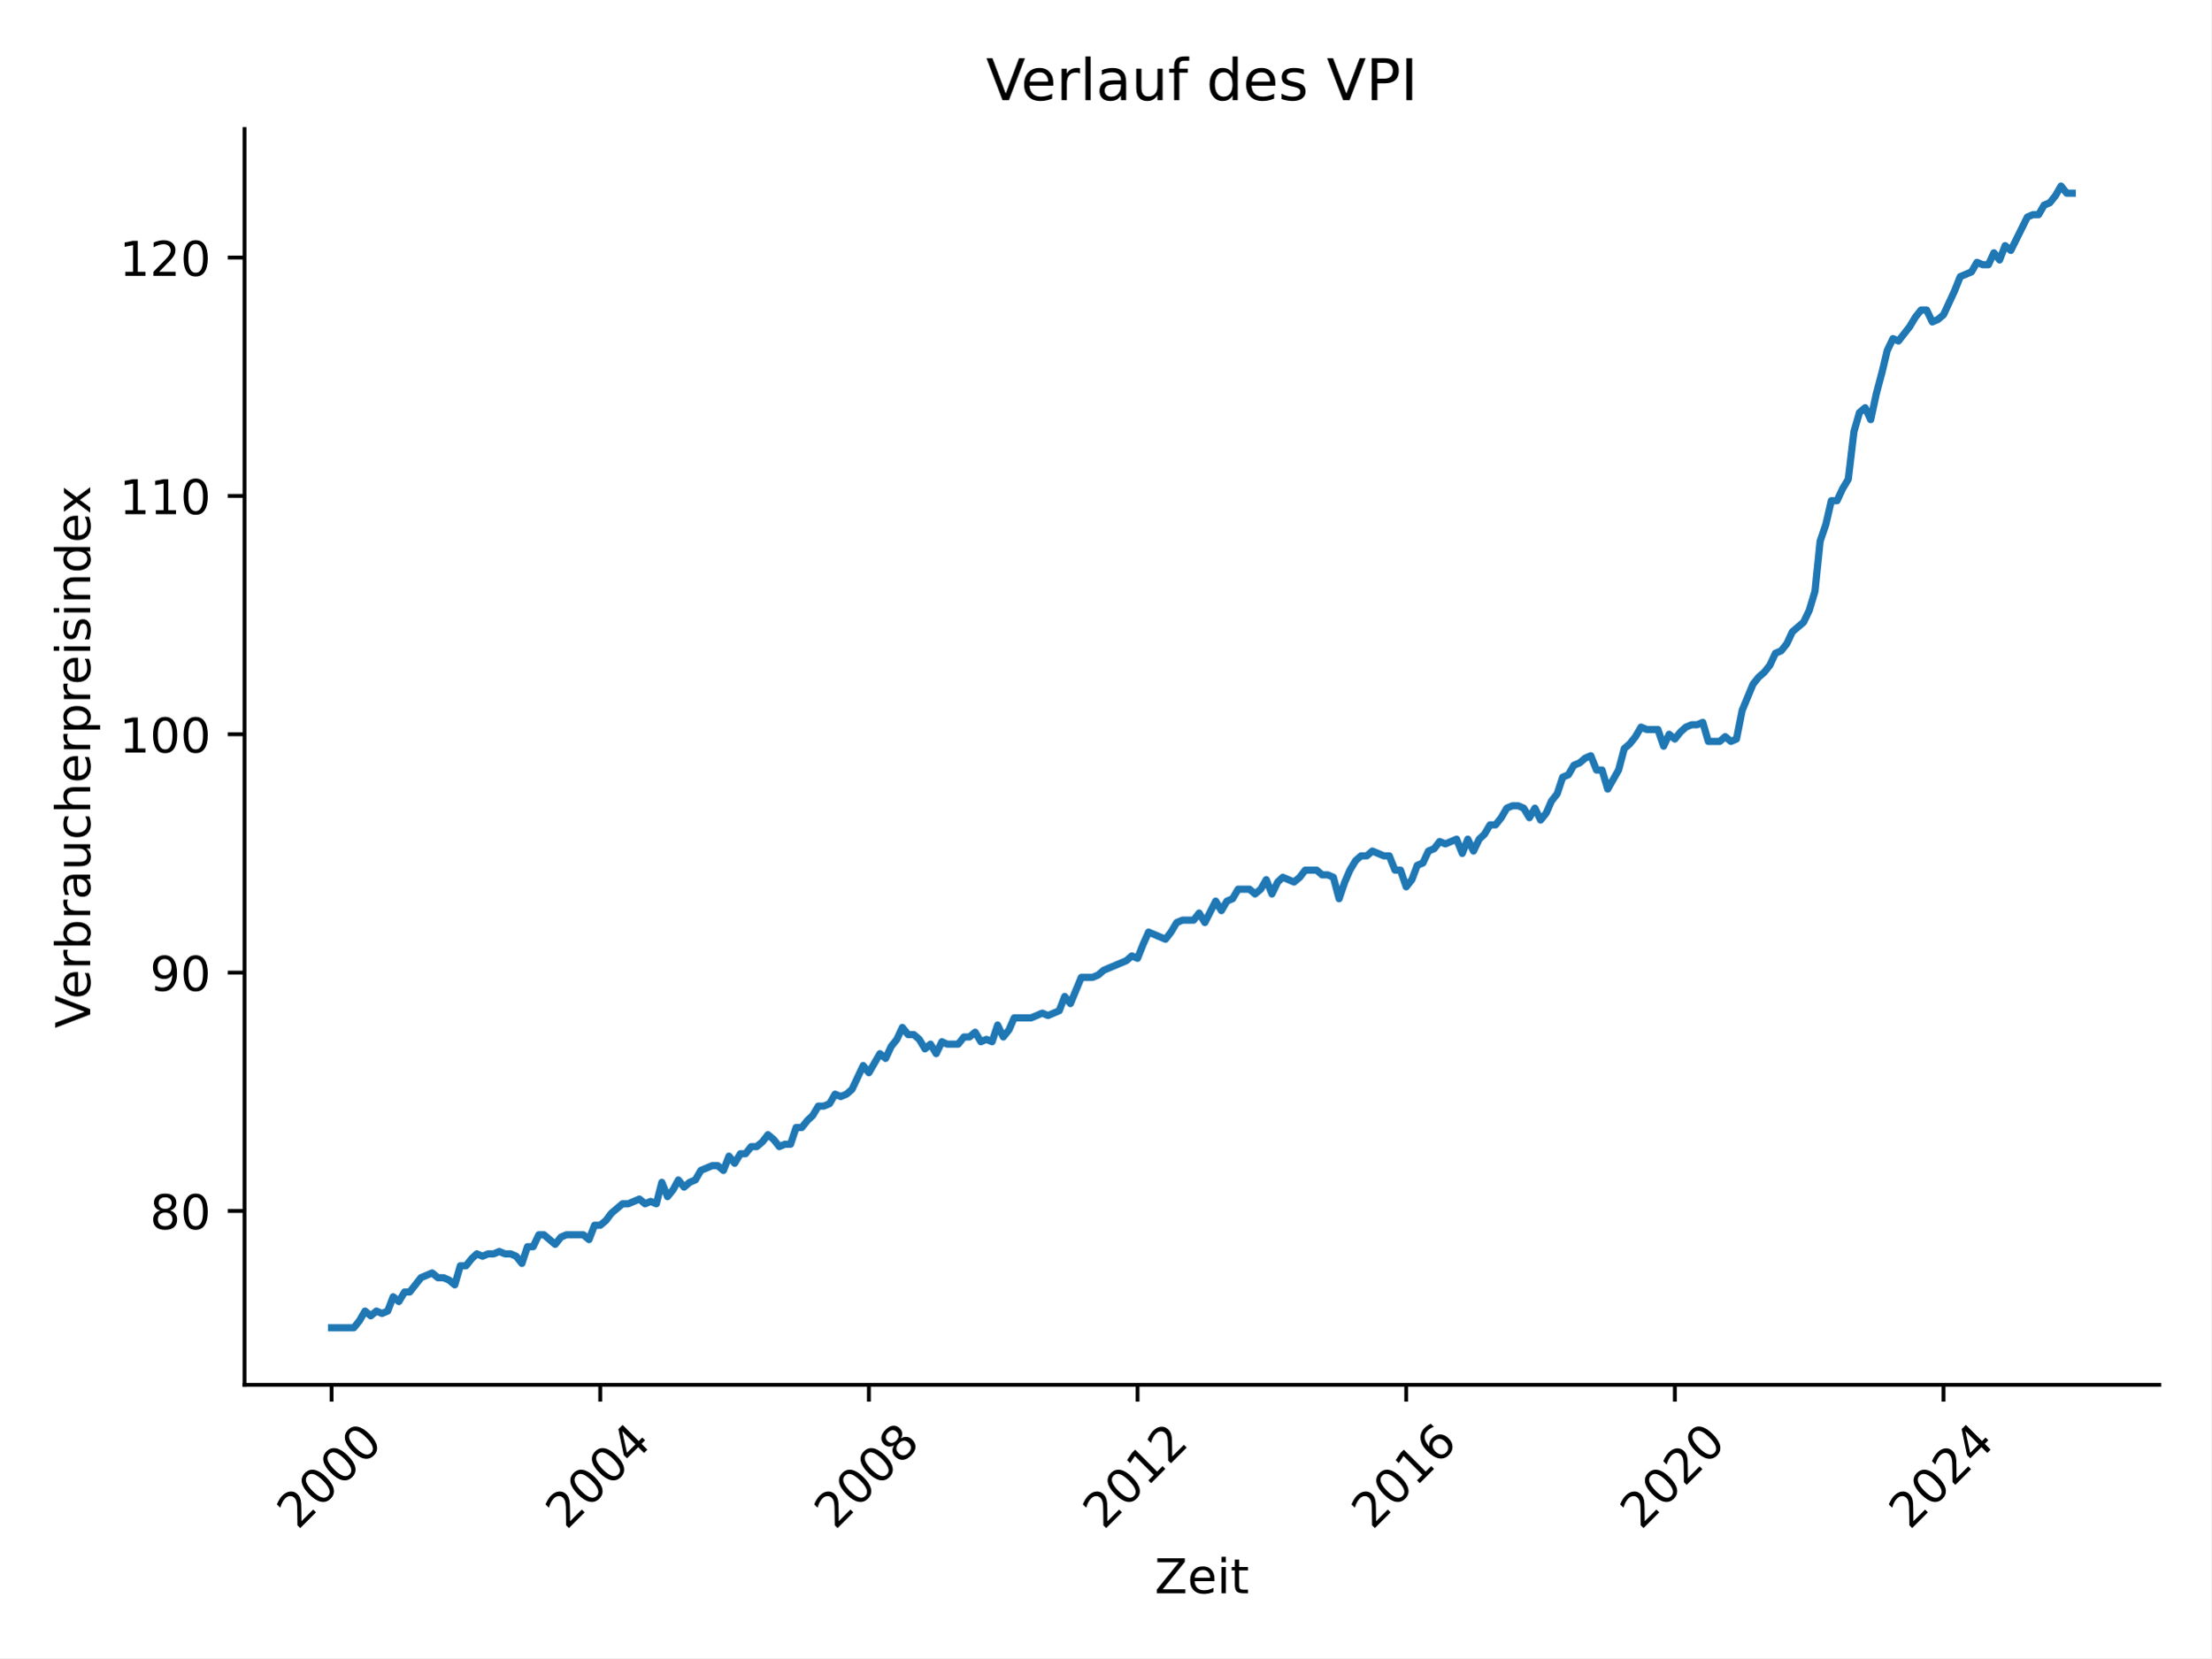
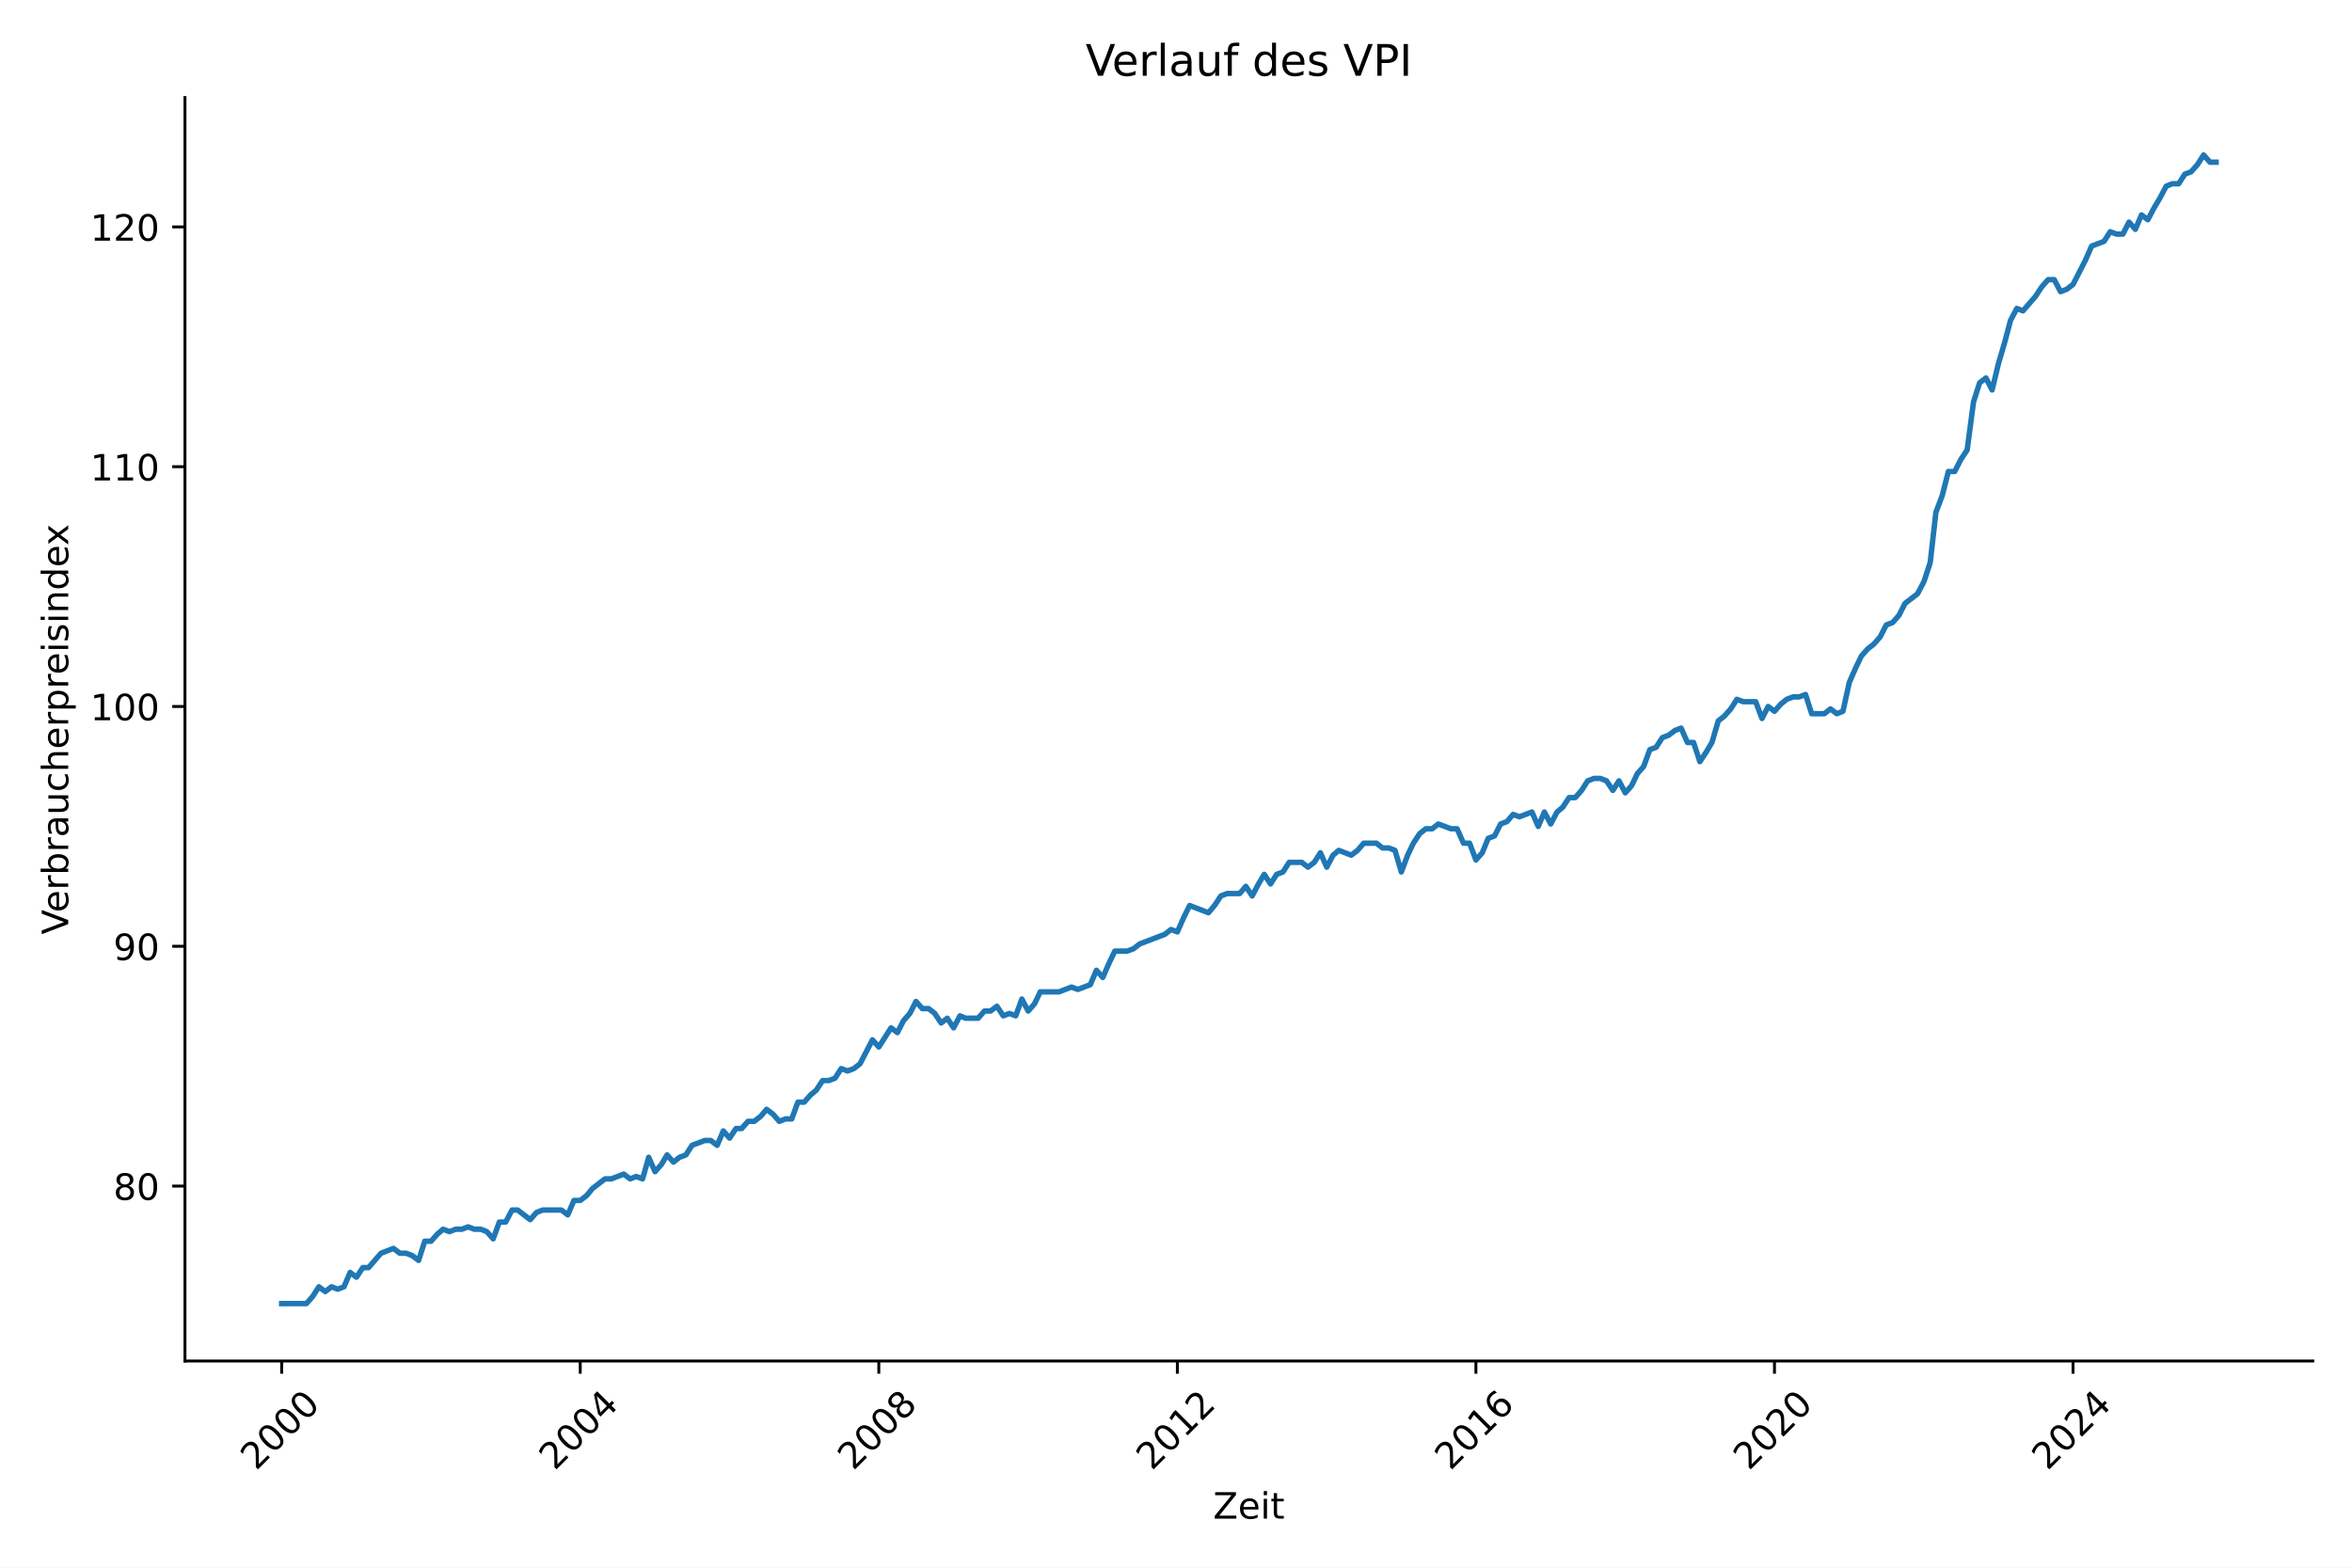
- <svg xmlns="http://www.w3.org/2000/svg" xmlns:xlink="http://www.w3.org/1999/xlink" width="460.8pt" height="345.6pt" viewBox="0 0 460.8 345.6" version="1.1">
+ <svg xmlns="http://www.w3.org/2000/svg" xmlns:xlink="http://www.w3.org/1999/xlink" width="648pt" height="432pt" viewBox="0 0 648 432" version="1.1">
  <defs>
    <style type="text/css">*{stroke-linejoin: round; stroke-linecap: butt}</style>
  </defs>
  <g id="figure_1">
    <g id="patch_1">
-       <path d="M 0 345.6  L 460.8 345.6  L 460.8 0  L 0 0  z " style="fill: #ffffff" />
+       <path d="M 0 432  L 648 432  L 648 0  L 0 0  z " style="fill: #ffffff" />
    </g>
    <g id="axes_1">
      <g id="patch_2">
-         <path d="M 50.96 288.646  L 450 288.646  L 450 26.88  L 50.96 26.88  z " style="fill: #ffffff" />
+         <path d="M 50.96 375.046  L 637.2 375.046  L 637.2 26.88  L 50.96 26.88  z " style="fill: #ffffff" />
      </g>
      <g id="FillBetweenPolyCollection_1" />
      <g id="matplotlib.axis_1">
        <g id="xtick_1">
          <g id="line2d_1">
            <defs>
-               <path id="mb870e0afca" d="M 0 0  L 0 3.5  " style="stroke: #000000; stroke-width: 0.8" />
+               <path id="mc03e69bc2d" d="M 0 0  L 0 3.5  " style="stroke: #000000; stroke-width: 0.8" />
            </defs>
            <g>
-               <use xlink:href="#mb870e0afca" x="69.098" y="288.646" style="stroke: #000000; stroke-width: 0.8" />
+               <use xlink:href="#mc03e69bc2d" x="77.607" y="375.046" style="stroke: #000000; stroke-width: 0.8" />
            </g>
          </g>
          <g id="text_1">
-             <g transform="translate(62.05142 319.0148) rotate(-45) scale(0.1 -0.1)">
+             <g transform="translate(70.56051 405.4148) rotate(-45) scale(0.1 -0.1)">
              <defs>
                <path id="DejaVuSans-32" d="M 1228 531  L 3431 531  L 3431 0  L 469 0  L 469 531  Q 828 903 1448 1529  Q 2069 2156 2228 2338  Q 2531 2678 2651 2914  Q 2772 3150 2772 3378  Q 2772 3750 2511 3984  Q 2250 4219 1831 4219  Q 1534 4219 1204 4116  Q 875 4013 500 3803  L 500 4441  Q 881 4594 1212 4672  Q 1544 4750 1819 4750  Q 2544 4750 2975 4387  Q 3406 4025 3406 3419  Q 3406 3131 3298 2873  Q 3191 2616 2906 2266  Q 2828 2175 2409 1742  Q 1991 1309 1228 531  z " transform="scale(0.015625)" />
                <path id="DejaVuSans-30" d="M 2034 4250  Q 1547 4250 1301 3770  Q 1056 3291 1056 2328  Q 1056 1369 1301 889  Q 1547 409 2034 409  Q 2525 409 2770 889  Q 3016 1369 3016 2328  Q 3016 3291 2770 3770  Q 2525 4250 2034 4250  z M 2034 4750  Q 2819 4750 3233 4129  Q 3647 3509 3647 2328  Q 3647 1150 3233 529  Q 2819 -91 2034 -91  Q 1250 -91 836 529  Q 422 1150 422 2328  Q 422 3509 836 4129  Q 1250 4750 2034 4750  z " transform="scale(0.015625)" />
              </defs>
              <use xlink:href="#DejaVuSans-32" />
              <use xlink:href="#DejaVuSans-30" transform="translate(63.62305 0)" />
              <use xlink:href="#DejaVuSans-30" transform="translate(127.2461 0)" />
              <use xlink:href="#DejaVuSans-30" transform="translate(190.8691 0)" />
            </g>
          </g>
        </g>
        <g id="xtick_2">
          <g id="line2d_2">
            <g>
-               <use xlink:href="#mb870e0afca" x="125.088" y="288.646" style="stroke: #000000; stroke-width: 0.8" />
+               <use xlink:href="#mc03e69bc2d" x="159.863" y="375.046" style="stroke: #000000; stroke-width: 0.8" />
            </g>
          </g>
          <g id="text_2">
-             <g transform="translate(118.041 319.0148) rotate(-45) scale(0.1 -0.1)">
+             <g transform="translate(152.8163 405.4148) rotate(-45) scale(0.1 -0.1)">
              <defs>
                <path id="DejaVuSans-34" d="M 2419 4116  L 825 1625  L 2419 1625  L 2419 4116  z M 2253 4666  L 3047 4666  L 3047 1625  L 3713 1625  L 3713 1100  L 3047 1100  L 3047 0  L 2419 0  L 2419 1100  L 313 1100  L 313 1709  L 2253 4666  z " transform="scale(0.015625)" />
              </defs>
              <use xlink:href="#DejaVuSans-32" />
              <use xlink:href="#DejaVuSans-30" transform="translate(63.62305 0)" />
              <use xlink:href="#DejaVuSans-30" transform="translate(127.2461 0)" />
              <use xlink:href="#DejaVuSans-34" transform="translate(190.8691 0)" />
            </g>
          </g>
        </g>
        <g id="xtick_3">
          <g id="line2d_3">
            <g>
-               <use xlink:href="#mb870e0afca" x="181.077" y="288.646" style="stroke: #000000; stroke-width: 0.8" />
+               <use xlink:href="#mc03e69bc2d" x="242.119" y="375.046" style="stroke: #000000; stroke-width: 0.8" />
            </g>
          </g>
          <g id="text_3">
-             <g transform="translate(174.0306 319.0148) rotate(-45) scale(0.1 -0.1)">
+             <g transform="translate(235.0721 405.4148) rotate(-45) scale(0.1 -0.1)">
              <defs>
                <path id="DejaVuSans-38" d="M 2034 2216  Q 1584 2216 1326 1975  Q 1069 1734 1069 1313  Q 1069 891 1326 650  Q 1584 409 2034 409  Q 2484 409 2743 651  Q 3003 894 3003 1313  Q 3003 1734 2745 1975  Q 2488 2216 2034 2216  z M 1403 2484  Q 997 2584 770 2862  Q 544 3141 544 3541  Q 544 4100 942 4425  Q 1341 4750 2034 4750  Q 2731 4750 3128 4425  Q 3525 4100 3525 3541  Q 3525 3141 3298 2862  Q 3072 2584 2669 2484  Q 3125 2378 3379 2068  Q 3634 1759 3634 1313  Q 3634 634 3220 271  Q 2806 -91 2034 -91  Q 1263 -91 848 271  Q 434 634 434 1313  Q 434 1759 690 2068  Q 947 2378 1403 2484  z M 1172 3481  Q 1172 3119 1398 2916  Q 1625 2713 2034 2713  Q 2441 2713 2670 2916  Q 2900 3119 2900 3481  Q 2900 3844 2670 4047  Q 2441 4250 2034 4250  Q 1625 4250 1398 4047  Q 1172 3844 1172 3481  z " transform="scale(0.015625)" />
              </defs>
              <use xlink:href="#DejaVuSans-32" />
              <use xlink:href="#DejaVuSans-30" transform="translate(63.62305 0)" />
              <use xlink:href="#DejaVuSans-30" transform="translate(127.2461 0)" />
              <use xlink:href="#DejaVuSans-38" transform="translate(190.8691 0)" />
            </g>
          </g>
        </g>
        <g id="xtick_4">
          <g id="line2d_4">
            <g>
-               <use xlink:href="#mb870e0afca" x="237.067" y="288.646" style="stroke: #000000; stroke-width: 0.8" />
+               <use xlink:href="#mc03e69bc2d" x="324.375" y="375.046" style="stroke: #000000; stroke-width: 0.8" />
            </g>
          </g>
          <g id="text_4">
-             <g transform="translate(230.0203 319.0148) rotate(-45) scale(0.1 -0.1)">
+             <g transform="translate(317.3279 405.4148) rotate(-45) scale(0.1 -0.1)">
              <defs>
                <path id="DejaVuSans-31" d="M 794 531  L 1825 531  L 1825 4091  L 703 3866  L 703 4441  L 1819 4666  L 2450 4666  L 2450 531  L 3481 531  L 3481 0  L 794 0  L 794 531  z " transform="scale(0.015625)" />
              </defs>
              <use xlink:href="#DejaVuSans-32" />
              <use xlink:href="#DejaVuSans-30" transform="translate(63.62305 0)" />
              <use xlink:href="#DejaVuSans-31" transform="translate(127.2461 0)" />
              <use xlink:href="#DejaVuSans-32" transform="translate(190.8691 0)" />
            </g>
          </g>
        </g>
        <g id="xtick_5">
          <g id="line2d_5">
            <g>
-               <use xlink:href="#mb870e0afca" x="293.057" y="288.646" style="stroke: #000000; stroke-width: 0.8" />
+               <use xlink:href="#mc03e69bc2d" x="406.63" y="375.046" style="stroke: #000000; stroke-width: 0.8" />
            </g>
          </g>
          <g id="text_5">
-             <g transform="translate(286.0099 319.0148) rotate(-45) scale(0.1 -0.1)">
+             <g transform="translate(399.5837 405.4148) rotate(-45) scale(0.1 -0.1)">
              <defs>
                <path id="DejaVuSans-36" d="M 2113 2584  Q 1688 2584 1439 2293  Q 1191 2003 1191 1497  Q 1191 994 1439 701  Q 1688 409 2113 409  Q 2538 409 2786 701  Q 3034 994 3034 1497  Q 3034 2003 2786 2293  Q 2538 2584 2113 2584  z M 3366 4563  L 3366 3988  Q 3128 4100 2886 4159  Q 2644 4219 2406 4219  Q 1781 4219 1451 3797  Q 1122 3375 1075 2522  Q 1259 2794 1537 2939  Q 1816 3084 2150 3084  Q 2853 3084 3261 2657  Q 3669 2231 3669 1497  Q 3669 778 3244 343  Q 2819 -91 2113 -91  Q 1303 -91 875 529  Q 447 1150 447 2328  Q 447 3434 972 4092  Q 1497 4750 2381 4750  Q 2619 4750 2861 4703  Q 3103 4656 3366 4563  z " transform="scale(0.015625)" />
              </defs>
              <use xlink:href="#DejaVuSans-32" />
              <use xlink:href="#DejaVuSans-30" transform="translate(63.62305 0)" />
              <use xlink:href="#DejaVuSans-31" transform="translate(127.2461 0)" />
              <use xlink:href="#DejaVuSans-36" transform="translate(190.8691 0)" />
            </g>
          </g>
        </g>
        <g id="xtick_6">
          <g id="line2d_6">
            <g>
-               <use xlink:href="#mb870e0afca" x="349.046" y="288.646" style="stroke: #000000; stroke-width: 0.8" />
+               <use xlink:href="#mc03e69bc2d" x="488.886" y="375.046" style="stroke: #000000; stroke-width: 0.8" />
            </g>
          </g>
          <g id="text_6">
-             <g transform="translate(341.9995 319.0148) rotate(-45) scale(0.1 -0.1)">
+             <g transform="translate(481.8395 405.4148) rotate(-45) scale(0.1 -0.1)">
              <use xlink:href="#DejaVuSans-32" />
              <use xlink:href="#DejaVuSans-30" transform="translate(63.62305 0)" />
              <use xlink:href="#DejaVuSans-32" transform="translate(127.2461 0)" />
              <use xlink:href="#DejaVuSans-30" transform="translate(190.8691 0)" />
            </g>
          </g>
        </g>
        <g id="xtick_7">
          <g id="line2d_7">
            <g>
-               <use xlink:href="#mb870e0afca" x="405.036" y="288.646" style="stroke: #000000; stroke-width: 0.8" />
+               <use xlink:href="#mc03e69bc2d" x="571.142" y="375.046" style="stroke: #000000; stroke-width: 0.8" />
            </g>
          </g>
          <g id="text_7">
-             <g transform="translate(397.9891 319.0148) rotate(-45) scale(0.1 -0.1)">
+             <g transform="translate(564.0953 405.4148) rotate(-45) scale(0.1 -0.1)">
              <use xlink:href="#DejaVuSans-32" />
              <use xlink:href="#DejaVuSans-30" transform="translate(63.62305 0)" />
              <use xlink:href="#DejaVuSans-32" transform="translate(127.2461 0)" />
              <use xlink:href="#DejaVuSans-34" transform="translate(190.8691 0)" />
            </g>
          </g>
        </g>
        <g id="text_8">
-           <g transform="translate(240.6292 332.0838) scale(0.1 -0.1)">
+           <g transform="translate(334.2292 418.4838) scale(0.1 -0.1)">
            <defs>
              <path id="DejaVuSans-5a" d="M 359 4666  L 4025 4666  L 4025 4184  L 1075 531  L 4097 531  L 4097 0  L 288 0  L 288 481  L 3238 4134  L 359 4134  L 359 4666  z " transform="scale(0.015625)" />
              <path id="DejaVuSans-65" d="M 3597 1894  L 3597 1613  L 953 1613  Q 991 1019 1311 708  Q 1631 397 2203 397  Q 2534 397 2845 478  Q 3156 559 3463 722  L 3463 178  Q 3153 47 2828 -22  Q 2503 -91 2169 -91  Q 1331 -91 842 396  Q 353 884 353 1716  Q 353 2575 817 3079  Q 1281 3584 2069 3584  Q 2775 3584 3186 3129  Q 3597 2675 3597 1894  z M 3022 2063  Q 3016 2534 2758 2815  Q 2500 3097 2075 3097  Q 1594 3097 1305 2825  Q 1016 2553 972 2059  L 3022 2063  z " transform="scale(0.015625)" />
              <path id="DejaVuSans-69" d="M 603 3500  L 1178 3500  L 1178 0  L 603 0  L 603 3500  z M 603 4863  L 1178 4863  L 1178 4134  L 603 4134  L 603 4863  z " transform="scale(0.015625)" />
              <path id="DejaVuSans-74" d="M 1172 4494  L 1172 3500  L 2356 3500  L 2356 3053  L 1172 3053  L 1172 1153  Q 1172 725 1289 603  Q 1406 481 1766 481  L 2356 481  L 2356 0  L 1766 0  Q 1100 0 847 248  Q 594 497 594 1153  L 594 3053  L 172 3053  L 172 3500  L 594 3500  L 594 4494  L 1172 4494  z " transform="scale(0.015625)" />
            </defs>
            <use xlink:href="#DejaVuSans-5a" />
            <use xlink:href="#DejaVuSans-65" transform="translate(68.50586 0)" />
            <use xlink:href="#DejaVuSans-69" transform="translate(130.0293 0)" />
            <use xlink:href="#DejaVuSans-74" transform="translate(157.8125 0)" />
          </g>
        </g>
      </g>
      <g id="matplotlib.axis_2">
        <g id="ytick_1">
          <g id="line2d_8">
            <defs>
-               <path id="mc5d0bfb6ef" d="M 0 0  L -3.5 0  " style="stroke: #000000; stroke-width: 0.8" />
+               <path id="m03918852cf" d="M 0 0  L -3.5 0  " style="stroke: #000000; stroke-width: 0.8" />
            </defs>
            <g>
-               <use xlink:href="#mc5d0bfb6ef" x="50.96" y="252.404" style="stroke: #000000; stroke-width: 0.8" />
+               <use xlink:href="#m03918852cf" x="50.96" y="326.842" style="stroke: #000000; stroke-width: 0.8" />
            </g>
          </g>
          <g id="text_9">
-             <g transform="translate(31.235 256.2034) scale(0.1 -0.1)">
+             <g transform="translate(31.235 330.6412) scale(0.1 -0.1)">
              <use xlink:href="#DejaVuSans-38" />
              <use xlink:href="#DejaVuSans-30" transform="translate(63.62305 0)" />
            </g>
          </g>
        </g>
        <g id="ytick_2">
          <g id="line2d_9">
            <g>
-               <use xlink:href="#mc5d0bfb6ef" x="50.96" y="202.724" style="stroke: #000000; stroke-width: 0.8" />
+               <use xlink:href="#m03918852cf" x="50.96" y="260.764" style="stroke: #000000; stroke-width: 0.8" />
            </g>
          </g>
          <g id="text_10">
-             <g transform="translate(31.235 206.523) scale(0.1 -0.1)">
+             <g transform="translate(31.235 264.563) scale(0.1 -0.1)">
              <defs>
                <path id="DejaVuSans-39" d="M 703 97  L 703 672  Q 941 559 1184 500  Q 1428 441 1663 441  Q 2288 441 2617 861  Q 2947 1281 2994 2138  Q 2813 1869 2534 1725  Q 2256 1581 1919 1581  Q 1219 1581 811 2004  Q 403 2428 403 3163  Q 403 3881 828 4315  Q 1253 4750 1959 4750  Q 2769 4750 3195 4129  Q 3622 3509 3622 2328  Q 3622 1225 3098 567  Q 2575 -91 1691 -91  Q 1453 -91 1209 -44  Q 966 3 703 97  z M 1959 2075  Q 2384 2075 2632 2365  Q 2881 2656 2881 3163  Q 2881 3666 2632 3958  Q 2384 4250 1959 4250  Q 1534 4250 1286 3958  Q 1038 3666 1038 3163  Q 1038 2656 1286 2365  Q 1534 2075 1959 2075  z " transform="scale(0.015625)" />
              </defs>
              <use xlink:href="#DejaVuSans-39" />
              <use xlink:href="#DejaVuSans-30" transform="translate(63.62305 0)" />
            </g>
          </g>
        </g>
        <g id="ytick_3">
          <g id="line2d_10">
            <g>
-               <use xlink:href="#mc5d0bfb6ef" x="50.96" y="153.043" style="stroke: #000000; stroke-width: 0.8" />
+               <use xlink:href="#m03918852cf" x="50.96" y="194.686" style="stroke: #000000; stroke-width: 0.8" />
            </g>
          </g>
          <g id="text_11">
-             <g transform="translate(24.8725 156.8426) scale(0.1 -0.1)">
+             <g transform="translate(24.8725 198.4848) scale(0.1 -0.1)">
              <use xlink:href="#DejaVuSans-31" />
              <use xlink:href="#DejaVuSans-30" transform="translate(63.62305 0)" />
              <use xlink:href="#DejaVuSans-30" transform="translate(127.2461 0)" />
            </g>
          </g>
        </g>
        <g id="ytick_4">
          <g id="line2d_11">
            <g>
-               <use xlink:href="#mc5d0bfb6ef" x="50.96" y="103.363" style="stroke: #000000; stroke-width: 0.8" />
+               <use xlink:href="#m03918852cf" x="50.96" y="128.607" style="stroke: #000000; stroke-width: 0.8" />
            </g>
          </g>
          <g id="text_12">
-             <g transform="translate(24.8725 107.1622) scale(0.1 -0.1)">
+             <g transform="translate(24.8725 132.4066) scale(0.1 -0.1)">
              <use xlink:href="#DejaVuSans-31" />
              <use xlink:href="#DejaVuSans-31" transform="translate(63.62305 0)" />
              <use xlink:href="#DejaVuSans-30" transform="translate(127.2461 0)" />
            </g>
          </g>
        </g>
        <g id="ytick_5">
          <g id="line2d_12">
            <g>
-               <use xlink:href="#mc5d0bfb6ef" x="50.96" y="53.683" style="stroke: #000000; stroke-width: 0.8" />
+               <use xlink:href="#m03918852cf" x="50.96" y="62.529" style="stroke: #000000; stroke-width: 0.8" />
            </g>
          </g>
          <g id="text_13">
-             <g transform="translate(24.8725 57.48179) scale(0.1 -0.1)">
+             <g transform="translate(24.8725 66.3284) scale(0.1 -0.1)">
              <use xlink:href="#DejaVuSans-31" />
              <use xlink:href="#DejaVuSans-32" transform="translate(63.62305 0)" />
              <use xlink:href="#DejaVuSans-30" transform="translate(127.2461 0)" />
            </g>
          </g>
        </g>
        <g id="text_14">
-           <g transform="translate(18.79281 214.3083) rotate(-90) scale(0.1 -0.1)">
+           <g transform="translate(18.79281 257.5083) rotate(-90) scale(0.1 -0.1)">
            <defs>
              <path id="DejaVuSans-56" d="M 1831 0  L 50 4666  L 709 4666  L 2188 738  L 3669 4666  L 4325 4666  L 2547 0  L 1831 0  z " transform="scale(0.015625)" />
              <path id="DejaVuSans-72" d="M 2631 2963  Q 2534 3019 2420 3045  Q 2306 3072 2169 3072  Q 1681 3072 1420 2755  Q 1159 2438 1159 1844  L 1159 0  L 581 0  L 581 3500  L 1159 3500  L 1159 2956  Q 1341 3275 1631 3429  Q 1922 3584 2338 3584  Q 2397 3584 2469 3576  Q 2541 3569 2628 3553  L 2631 2963  z " transform="scale(0.015625)" />
              <path id="DejaVuSans-62" d="M 3116 1747  Q 3116 2381 2855 2742  Q 2594 3103 2138 3103  Q 1681 3103 1420 2742  Q 1159 2381 1159 1747  Q 1159 1113 1420 752  Q 1681 391 2138 391  Q 2594 391 2855 752  Q 3116 1113 3116 1747  z M 1159 2969  Q 1341 3281 1617 3432  Q 1894 3584 2278 3584  Q 2916 3584 3314 3078  Q 3713 2572 3713 1747  Q 3713 922 3314 415  Q 2916 -91 2278 -91  Q 1894 -91 1617 61  Q 1341 213 1159 525  L 1159 0  L 581 0  L 581 4863  L 1159 4863  L 1159 2969  z " transform="scale(0.015625)" />
              <path id="DejaVuSans-61" d="M 2194 1759  Q 1497 1759 1228 1600  Q 959 1441 959 1056  Q 959 750 1161 570  Q 1363 391 1709 391  Q 2188 391 2477 730  Q 2766 1069 2766 1631  L 2766 1759  L 2194 1759  z M 3341 1997  L 3341 0  L 2766 0  L 2766 531  Q 2569 213 2275 61  Q 1981 -91 1556 -91  Q 1019 -91 701 211  Q 384 513 384 1019  Q 384 1609 779 1909  Q 1175 2209 1959 2209  L 2766 2209  L 2766 2266  Q 2766 2663 2505 2880  Q 2244 3097 1772 3097  Q 1472 3097 1187 3025  Q 903 2953 641 2809  L 641 3341  Q 956 3463 1253 3523  Q 1550 3584 1831 3584  Q 2591 3584 2966 3190  Q 3341 2797 3341 1997  z " transform="scale(0.015625)" />
              <path id="DejaVuSans-75" d="M 544 1381  L 544 3500  L 1119 3500  L 1119 1403  Q 1119 906 1312 657  Q 1506 409 1894 409  Q 2359 409 2629 706  Q 2900 1003 2900 1516  L 2900 3500  L 3475 3500  L 3475 0  L 2900 0  L 2900 538  Q 2691 219 2414 64  Q 2138 -91 1772 -91  Q 1169 -91 856 284  Q 544 659 544 1381  z M 1991 3584  L 1991 3584  z " transform="scale(0.015625)" />
              <path id="DejaVuSans-63" d="M 3122 3366  L 3122 2828  Q 2878 2963 2633 3030  Q 2388 3097 2138 3097  Q 1578 3097 1268 2742  Q 959 2388 959 1747  Q 959 1106 1268 751  Q 1578 397 2138 397  Q 2388 397 2633 464  Q 2878 531 3122 666  L 3122 134  Q 2881 22 2623 -34  Q 2366 -91 2075 -91  Q 1284 -91 818 406  Q 353 903 353 1747  Q 353 2603 823 3093  Q 1294 3584 2113 3584  Q 2378 3584 2631 3529  Q 2884 3475 3122 3366  z " transform="scale(0.015625)" />
              <path id="DejaVuSans-68" d="M 3513 2113  L 3513 0  L 2938 0  L 2938 2094  Q 2938 2591 2744 2837  Q 2550 3084 2163 3084  Q 1697 3084 1428 2787  Q 1159 2491 1159 1978  L 1159 0  L 581 0  L 581 4863  L 1159 4863  L 1159 2956  Q 1366 3272 1645 3428  Q 1925 3584 2291 3584  Q 2894 3584 3203 3211  Q 3513 2838 3513 2113  z " transform="scale(0.015625)" />
              <path id="DejaVuSans-70" d="M 1159 525  L 1159 -1331  L 581 -1331  L 581 3500  L 1159 3500  L 1159 2969  Q 1341 3281 1617 3432  Q 1894 3584 2278 3584  Q 2916 3584 3314 3078  Q 3713 2572 3713 1747  Q 3713 922 3314 415  Q 2916 -91 2278 -91  Q 1894 -91 1617 61  Q 1341 213 1159 525  z M 3116 1747  Q 3116 2381 2855 2742  Q 2594 3103 2138 3103  Q 1681 3103 1420 2742  Q 1159 2381 1159 1747  Q 1159 1113 1420 752  Q 1681 391 2138 391  Q 2594 391 2855 752  Q 3116 1113 3116 1747  z " transform="scale(0.015625)" />
              <path id="DejaVuSans-73" d="M 2834 3397  L 2834 2853  Q 2591 2978 2328 3040  Q 2066 3103 1784 3103  Q 1356 3103 1142 2972  Q 928 2841 928 2578  Q 928 2378 1081 2264  Q 1234 2150 1697 2047  L 1894 2003  Q 2506 1872 2764 1633  Q 3022 1394 3022 966  Q 3022 478 2636 193  Q 2250 -91 1575 -91  Q 1294 -91 989 -36  Q 684 19 347 128  L 347 722  Q 666 556 975 473  Q 1284 391 1588 391  Q 1994 391 2212 530  Q 2431 669 2431 922  Q 2431 1156 2273 1281  Q 2116 1406 1581 1522  L 1381 1569  Q 847 1681 609 1914  Q 372 2147 372 2553  Q 372 3047 722 3315  Q 1072 3584 1716 3584  Q 2034 3584 2315 3537  Q 2597 3491 2834 3397  z " transform="scale(0.015625)" />
              <path id="DejaVuSans-6e" d="M 3513 2113  L 3513 0  L 2938 0  L 2938 2094  Q 2938 2591 2744 2837  Q 2550 3084 2163 3084  Q 1697 3084 1428 2787  Q 1159 2491 1159 1978  L 1159 0  L 581 0  L 581 3500  L 1159 3500  L 1159 2956  Q 1366 3272 1645 3428  Q 1925 3584 2291 3584  Q 2894 3584 3203 3211  Q 3513 2838 3513 2113  z " transform="scale(0.015625)" />
              <path id="DejaVuSans-64" d="M 2906 2969  L 2906 4863  L 3481 4863  L 3481 0  L 2906 0  L 2906 525  Q 2725 213 2448 61  Q 2172 -91 1784 -91  Q 1150 -91 751 415  Q 353 922 353 1747  Q 353 2572 751 3078  Q 1150 3584 1784 3584  Q 2172 3584 2448 3432  Q 2725 3281 2906 2969  z M 947 1747  Q 947 1113 1208 752  Q 1469 391 1925 391  Q 2381 391 2643 752  Q 2906 1113 2906 1747  Q 2906 2381 2643 2742  Q 2381 3103 1925 3103  Q 1469 3103 1208 2742  Q 947 2381 947 1747  z " transform="scale(0.015625)" />
              <path id="DejaVuSans-78" d="M 3513 3500  L 2247 1797  L 3578 0  L 2900 0  L 1881 1375  L 863 0  L 184 0  L 1544 1831  L 300 3500  L 978 3500  L 1906 2253  L 2834 3500  L 3513 3500  z " transform="scale(0.015625)" />
            </defs>
            <use xlink:href="#DejaVuSans-56" />
            <use xlink:href="#DejaVuSans-65" transform="translate(60.6582 0)" />
            <use xlink:href="#DejaVuSans-72" transform="translate(122.1816 0)" />
            <use xlink:href="#DejaVuSans-62" transform="translate(163.2949 0)" />
            <use xlink:href="#DejaVuSans-72" transform="translate(226.7715 0)" />
            <use xlink:href="#DejaVuSans-61" transform="translate(267.8848 0)" />
            <use xlink:href="#DejaVuSans-75" transform="translate(329.1641 0)" />
            <use xlink:href="#DejaVuSans-63" transform="translate(392.543 0)" />
            <use xlink:href="#DejaVuSans-68" transform="translate(447.5234 0)" />
            <use xlink:href="#DejaVuSans-65" transform="translate(510.9023 0)" />
            <use xlink:href="#DejaVuSans-72" transform="translate(572.4258 0)" />
            <use xlink:href="#DejaVuSans-70" transform="translate(613.5391 0)" />
            <use xlink:href="#DejaVuSans-72" transform="translate(677.0156 0)" />
            <use xlink:href="#DejaVuSans-65" transform="translate(715.8789 0)" />
            <use xlink:href="#DejaVuSans-69" transform="translate(777.4023 0)" />
            <use xlink:href="#DejaVuSans-73" transform="translate(805.1855 0)" />
            <use xlink:href="#DejaVuSans-69" transform="translate(857.2852 0)" />
            <use xlink:href="#DejaVuSans-6e" transform="translate(885.0684 0)" />
            <use xlink:href="#DejaVuSans-64" transform="translate(948.4473 0)" />
            <use xlink:href="#DejaVuSans-65" transform="translate(1011.924 0)" />
            <use xlink:href="#DejaVuSans-78" transform="translate(1071.697 0)" />
          </g>
        </g>
      </g>
      <g id="line2d_13">
-         <path d="M 69.098 276.748  L 73.735 276.748  L 74.923 275.257  L 76.073 273.27  L 77.261 274.264  L 78.449 273.27  L 79.599 273.767  L 80.787 273.27  L 81.936 270.289  L 83.124 271.283  L 84.312 269.295  L 85.385 269.295  L 87.723 266.315  L 90.061 265.321  L 91.249 266.315  L 92.437 266.315  L 93.586 266.811  L 94.774 267.805  L 95.924 263.831  L 97.112 263.831  L 98.3 262.34  L 99.373 261.347  L 100.561 261.843  L 101.711 261.347  L 102.899 261.347  L 104.049 260.85  L 105.237 261.347  L 106.425 261.347  L 107.574 261.843  L 108.762 263.334  L 109.912 259.856  L 111.1 259.856  L 112.288 257.372  L 113.361 257.372  L 115.699 259.359  L 116.887 257.869  L 118.036 257.372  L 121.562 257.372  L 122.75 258.366  L 123.9 255.385  L 125.088 255.385  L 126.276 254.391  L 127.387 252.901  L 129.725 250.914  L 130.913 250.914  L 133.251 249.92  L 134.439 250.914  L 135.588 250.417  L 136.776 250.914  L 137.926 246.442  L 139.114 249.423  L 140.302 247.933  L 141.375 245.946  L 142.563 247.436  L 143.713 246.442  L 144.901 245.946  L 146.05 243.958  L 148.426 242.965  L 149.576 242.965  L 150.764 243.958  L 151.914 240.978  L 153.102 242.468  L 154.29 240.481  L 155.363 240.481  L 156.551 238.99  L 157.7 238.99  L 158.889 237.997  L 160.038 236.506  L 161.226 237.5  L 162.414 238.99  L 163.564 238.494  L 164.752 238.494  L 165.902 235.016  L 167.09 235.016  L 168.278 233.526  L 169.351 232.532  L 170.539 230.545  L 171.688 230.545  L 172.876 230.048  L 174.026 228.061  L 175.214 228.558  L 176.402 228.061  L 177.552 227.067  L 179.889 222.099  L 181.077 223.59  L 183.377 219.615  L 184.565 220.609  L 185.714 218.125  L 186.902 216.634  L 188.052 214.15  L 189.24 215.641  L 190.428 215.641  L 191.578 216.634  L 192.766 218.621  L 193.916 217.628  L 195.104 219.615  L 196.292 217.131  L 197.365 217.628  L 199.702 217.628  L 200.89 216.137  L 202.04 216.137  L 203.228 215.144  L 204.416 217.131  L 205.566 216.634  L 206.754 217.131  L 207.903 213.653  L 209.091 216.137  L 210.279 214.647  L 211.352 212.163  L 214.878 212.163  L 217.216 211.169  L 218.404 211.666  L 220.742 210.673  L 221.891 207.692  L 223.079 209.182  L 225.34 203.717  L 227.678 203.717  L 228.866 203.221  L 230.016 202.227  L 234.729 200.24  L 235.879 199.246  L 237.067 199.743  L 238.255 196.762  L 239.366 194.278  L 242.892 195.768  L 244.042 194.278  L 245.23 192.291  L 246.418 191.794  L 248.755 191.794  L 249.905 190.304  L 251.093 192.291  L 253.354 187.82  L 254.542 189.807  L 255.692 187.82  L 256.88 187.323  L 258.03 185.336  L 260.406 185.336  L 261.555 186.329  L 262.743 185.336  L 263.893 183.348  L 265.081 186.329  L 266.269 183.845  L 267.342 182.852  L 269.68 183.845  L 270.868 182.852  L 272.017 181.361  L 274.393 181.361  L 275.543 182.355  L 276.731 182.355  L 277.881 182.852  L 279.069 187.323  L 280.257 183.845  L 281.33 181.361  L 282.518 179.374  L 283.668 178.38  L 284.856 178.38  L 286.005 177.387  L 288.381 178.38  L 289.531 178.38  L 290.719 181.361  L 291.869 181.361  L 293.057 184.839  L 294.245 183.348  L 295.356 180.368  L 296.544 179.871  L 297.694 177.387  L 298.882 176.89  L 300.031 175.4  L 301.219 175.896  L 303.557 174.903  L 304.745 177.884  L 305.895 174.903  L 307.083 177.387  L 308.271 174.903  L 309.344 173.909  L 310.532 171.922  L 311.682 171.922  L 312.87 170.431  L 314.019 168.444  L 315.207 167.947  L 316.395 167.947  L 317.545 168.444  L 318.733 170.431  L 319.883 168.444  L 321.071 170.928  L 322.259 169.438  L 323.332 166.954  L 324.52 165.463  L 325.669 161.986  L 326.857 161.489  L 328.007 159.502  L 329.195 159.005  L 330.383 158.011  L 331.533 157.515  L 332.721 160.495  L 333.87 160.495  L 335.058 164.47  L 337.319 160.495  L 338.507 156.024  L 339.657 155.031  L 340.845 153.54  L 341.995 151.553  L 343.183 152.05  L 345.521 152.05  L 346.709 155.527  L 347.858 153.043  L 349.046 154.037  L 350.234 152.547  L 351.346 151.553  L 352.534 151.056  L 353.683 151.056  L 354.871 150.559  L 356.021 154.534  L 358.397 154.534  L 359.547 153.54  L 360.735 154.534  L 361.884 154.037  L 363.072 148.075  L 365.333 142.61  L 366.521 141.12  L 367.671 140.126  L 368.859 138.636  L 370.009 136.152  L 371.197 135.655  L 372.385 134.165  L 373.535 131.681  L 375.872 129.694  L 377.06 127.21  L 378.248 123.235  L 379.321 112.802  L 380.509 109.325  L 381.659 104.357  L 382.847 104.357  L 383.997 101.873  L 385.185 99.885  L 386.373 89.949  L 387.522 85.975  L 388.71 84.981  L 389.86 87.465  L 391.048 82  L 392.236 77.529  L 393.309 73.058  L 394.497 70.574  L 395.647 71.071  L 397.984 68.09  L 399.172 66.103  L 400.36 64.612  L 401.51 64.612  L 402.698 67.096  L 403.848 66.599  L 405.036 65.606  L 407.335 60.638  L 408.523 57.657  L 410.861 56.663  L 412.011 54.676  L 413.199 55.173  L 414.387 55.173  L 415.536 52.689  L 416.724 54.179  L 417.874 51.199  L 419.062 52.192  L 422.511 45.237  L 423.661 44.74  L 424.849 44.74  L 425.998 42.753  L 427.186 42.256  L 428.374 40.766  L 429.524 38.778  L 430.712 40.269  L 431.862 40.269  L 431.862 40.269  " clip-path="url(#p8d1ebe99f8)" style="fill: none; stroke: #1f77b4; stroke-width: 1.5; stroke-linecap: square" />
+         <path d="M 77.607 359.22  L 84.42 359.22  L 86.165 357.238  L 87.854 354.595  L 89.599 355.916  L 91.345 354.595  L 93.034 355.256  L 94.779 354.595  L 96.468 350.63  L 98.213 351.952  L 99.959 349.309  L 101.535 349.309  L 104.97 345.344  L 108.404 344.022  L 110.149 345.344  L 111.895 345.344  L 113.584 346.005  L 115.329 347.326  L 117.018 342.04  L 118.763 342.04  L 120.509 340.058  L 122.085 338.736  L 123.83 339.397  L 125.519 338.736  L 127.265 338.736  L 128.954 338.075  L 130.699 338.736  L 132.444 338.736  L 134.133 339.397  L 135.879 341.379  L 137.568 336.754  L 139.313 336.754  L 141.059 333.45  L 142.635 333.45  L 146.069 336.093  L 147.815 334.111  L 149.504 333.45  L 154.683 333.45  L 156.429 334.771  L 158.118 330.807  L 159.863 330.807  L 161.608 329.485  L 163.241 327.503  L 166.675 324.86  L 168.421 324.86  L 171.855 323.538  L 173.601 324.86  L 175.29 324.199  L 177.035 324.86  L 178.724 318.913  L 180.469 322.877  L 182.215 320.895  L 183.791 318.252  L 185.536 320.234  L 187.225 318.913  L 188.971 318.252  L 190.66 315.609  L 194.15 314.287  L 195.839 314.287  L 197.585 315.609  L 199.274 311.644  L 201.019 313.626  L 202.764 310.983  L 204.341 310.983  L 206.086 309.001  L 207.775 309.001  L 209.521 307.679  L 211.21 305.697  L 212.955 307.018  L 214.7 309.001  L 216.389 308.34  L 218.135 308.34  L 219.824 303.715  L 221.569 303.715  L 223.314 301.732  L 224.891 300.411  L 226.636 297.768  L 228.325 297.768  L 230.07 297.107  L 231.759 294.464  L 233.505 295.124  L 235.25 294.464  L 236.939 293.142  L 240.374 286.534  L 242.119 288.517  L 245.497 283.23  L 247.242 284.552  L 248.931 281.248  L 250.677 279.266  L 252.366 275.962  L 254.111 277.944  L 255.856 277.944  L 257.545 279.266  L 259.291 281.909  L 260.98 280.587  L 262.725 283.23  L 264.47 279.926  L 266.047 280.587  L 269.481 280.587  L 271.226 278.605  L 272.916 278.605  L 274.661 277.283  L 276.406 279.926  L 278.095 279.266  L 279.841 279.926  L 281.53 275.301  L 283.275 278.605  L 285.02 276.623  L 286.597 273.319  L 291.776 273.319  L 295.211 271.997  L 296.956 272.658  L 300.39 271.336  L 302.079 267.372  L 303.825 269.354  L 305.57 265.389  L 307.147 262.085  L 310.581 262.085  L 312.326 261.425  L 314.015 260.103  L 320.94 257.46  L 322.629 256.138  L 324.375 256.799  L 326.12 252.834  L 327.753 249.53  L 332.932 251.513  L 334.621 249.53  L 336.367 246.887  L 338.112 246.227  L 341.546 246.227  L 343.235 244.244  L 344.981 246.887  L 346.726 243.583  L 348.303 240.94  L 350.048 243.583  L 351.737 240.94  L 353.482 240.28  L 355.171 237.636  L 358.662 237.636  L 360.351 238.958  L 362.096 237.636  L 363.785 234.993  L 365.531 238.958  L 367.276 235.654  L 368.852 234.332  L 372.287 235.654  L 374.032 234.332  L 375.721 232.35  L 379.212 232.35  L 380.901 233.672  L 382.646 233.672  L 384.335 234.332  L 386.081 240.28  L 387.826 235.654  L 389.402 232.35  L 391.148 229.707  L 392.837 228.385  L 394.582 228.385  L 396.271 227.064  L 399.762 228.385  L 401.451 228.385  L 403.196 232.35  L 404.885 232.35  L 406.63 236.976  L 408.376 234.993  L 410.008 231.029  L 411.754 230.368  L 413.443 227.064  L 415.188 226.403  L 416.877 224.421  L 418.623 225.082  L 422.057 223.76  L 423.802 227.725  L 425.491 223.76  L 427.237 227.064  L 428.982 223.76  L 430.558 222.438  L 432.304 219.795  L 433.993 219.795  L 435.738 217.813  L 437.427 215.17  L 439.172 214.509  L 440.918 214.509  L 442.607 215.17  L 444.352 217.813  L 446.041 215.17  L 447.786 218.474  L 449.532 216.491  L 451.108 213.187  L 452.854 211.205  L 454.543 206.58  L 456.288 205.919  L 457.977 203.276  L 459.722 202.615  L 461.468 201.293  L 463.157 200.633  L 464.902 204.597  L 466.591 204.597  L 468.336 209.884  L 470.082 207.24  L 471.658 204.597  L 473.403 198.65  L 475.092 197.329  L 476.838 195.346  L 478.527 192.703  L 480.272 193.364  L 483.707 193.364  L 485.452 197.989  L 487.141 194.686  L 488.886 196.007  L 490.632 194.025  L 492.264 192.703  L 494.01 192.042  L 495.699 192.042  L 497.444 191.382  L 499.133 196.668  L 502.624 196.668  L 504.313 195.346  L 506.058 196.668  L 507.747 196.007  L 509.492 188.078  L 511.238 184.113  L 512.814 180.809  L 514.559 178.827  L 516.249 177.505  L 517.994 175.523  L 519.683 172.219  L 521.428 171.558  L 523.174 169.576  L 524.863 166.272  L 528.297 163.629  L 530.042 160.325  L 531.788 155.039  L 533.364 141.162  L 535.109 136.537  L 536.798 129.929  L 538.544 129.929  L 540.233 126.625  L 541.978 123.982  L 543.723 110.766  L 545.412 105.48  L 547.158 104.158  L 548.847 107.462  L 550.592 100.194  L 552.337 94.247  L 553.914 88.3  L 555.659 84.996  L 557.348 85.657  L 560.783 81.692  L 562.528 79.049  L 564.273 77.066  L 565.962 77.066  L 567.708 80.37  L 569.397 79.71  L 571.142 78.388  L 574.52 71.78  L 576.265 67.815  L 579.7 66.494  L 581.389 63.851  L 583.134 64.512  L 584.879 64.512  L 586.568 61.208  L 588.314 63.19  L 590.003 59.225  L 591.748 60.547  L 593.494 57.243  L 595.07 54.6  L 596.815 51.296  L 598.504 50.635  L 600.25 50.635  L 601.939 47.992  L 603.684 47.331  L 605.429 45.349  L 607.118 42.706  L 608.864 44.688  L 610.553 44.688  L 610.553 44.688  " clip-path="url(#p54c24e33cf)" style="fill: none; stroke: #1f77b4; stroke-width: 1.5; stroke-linecap: square" />
      </g>
      <g id="patch_3">
-         <path d="M 50.96 288.646  L 50.96 26.88  " style="fill: none; stroke: #000000; stroke-width: 0.8; stroke-linejoin: miter; stroke-linecap: square" />
+         <path d="M 50.96 375.046  L 50.96 26.88  " style="fill: none; stroke: #000000; stroke-width: 0.8; stroke-linejoin: miter; stroke-linecap: square" />
      </g>
      <g id="patch_4">
-         <path d="M 50.96 288.646  L 450 288.646  " style="fill: none; stroke: #000000; stroke-width: 0.8; stroke-linejoin: miter; stroke-linecap: square" />
+         <path d="M 50.96 375.046  L 637.2 375.046  " style="fill: none; stroke: #000000; stroke-width: 0.8; stroke-linejoin: miter; stroke-linecap: square" />
      </g>
      <g id="text_15">
-         <g transform="translate(205.4913 20.88) scale(0.12 -0.12)">
+         <g transform="translate(299.0913 20.88) scale(0.12 -0.12)">
          <defs>
            <path id="DejaVuSans-6c" d="M 603 4863  L 1178 4863  L 1178 0  L 603 0  L 603 4863  z " transform="scale(0.015625)" />
            <path id="DejaVuSans-66" d="M 2375 4863  L 2375 4384  L 1825 4384  Q 1516 4384 1395 4259  Q 1275 4134 1275 3809  L 1275 3500  L 2222 3500  L 2222 3053  L 1275 3053  L 1275 0  L 697 0  L 697 3053  L 147 3053  L 147 3500  L 697 3500  L 697 3744  Q 697 4328 969 4595  Q 1241 4863 1831 4863  L 2375 4863  z " transform="scale(0.015625)" />
            <path id="DejaVuSans-20" transform="scale(0.015625)" />
            <path id="DejaVuSans-50" d="M 1259 4147  L 1259 2394  L 2053 2394  Q 2494 2394 2734 2622  Q 2975 2850 2975 3272  Q 2975 3691 2734 3919  Q 2494 4147 2053 4147  L 1259 4147  z M 628 4666  L 2053 4666  Q 2838 4666 3239 4311  Q 3641 3956 3641 3272  Q 3641 2581 3239 2228  Q 2838 1875 2053 1875  L 1259 1875  L 1259 0  L 628 0  L 628 4666  z " transform="scale(0.015625)" />
            <path id="DejaVuSans-49" d="M 628 4666  L 1259 4666  L 1259 0  L 628 0  L 628 4666  z " transform="scale(0.015625)" />
          </defs>
          <use xlink:href="#DejaVuSans-56" />
          <use xlink:href="#DejaVuSans-65" transform="translate(60.6582 0)" />
          <use xlink:href="#DejaVuSans-72" transform="translate(122.1816 0)" />
          <use xlink:href="#DejaVuSans-6c" transform="translate(163.2949 0)" />
          <use xlink:href="#DejaVuSans-61" transform="translate(191.0781 0)" />
          <use xlink:href="#DejaVuSans-75" transform="translate(252.3574 0)" />
          <use xlink:href="#DejaVuSans-66" transform="translate(315.7363 0)" />
          <use xlink:href="#DejaVuSans-20" transform="translate(350.9414 0)" />
          <use xlink:href="#DejaVuSans-64" transform="translate(382.7285 0)" />
          <use xlink:href="#DejaVuSans-65" transform="translate(446.2051 0)" />
          <use xlink:href="#DejaVuSans-73" transform="translate(507.7285 0)" />
          <use xlink:href="#DejaVuSans-20" transform="translate(559.8281 0)" />
          <use xlink:href="#DejaVuSans-56" transform="translate(591.6152 0)" />
          <use xlink:href="#DejaVuSans-50" transform="translate(660.0234 0)" />
          <use xlink:href="#DejaVuSans-49" transform="translate(720.3262 0)" />
        </g>
      </g>
    </g>
  </g>
  <defs>
-     <clipPath id="p8d1ebe99f8">
-       <rect x="50.96" y="26.88" width="399.04" height="261.766" />
+     <clipPath id="p54c24e33cf">
+       <rect x="50.96" y="26.88" width="586.24" height="348.166" />
    </clipPath>
  </defs>
</svg>
